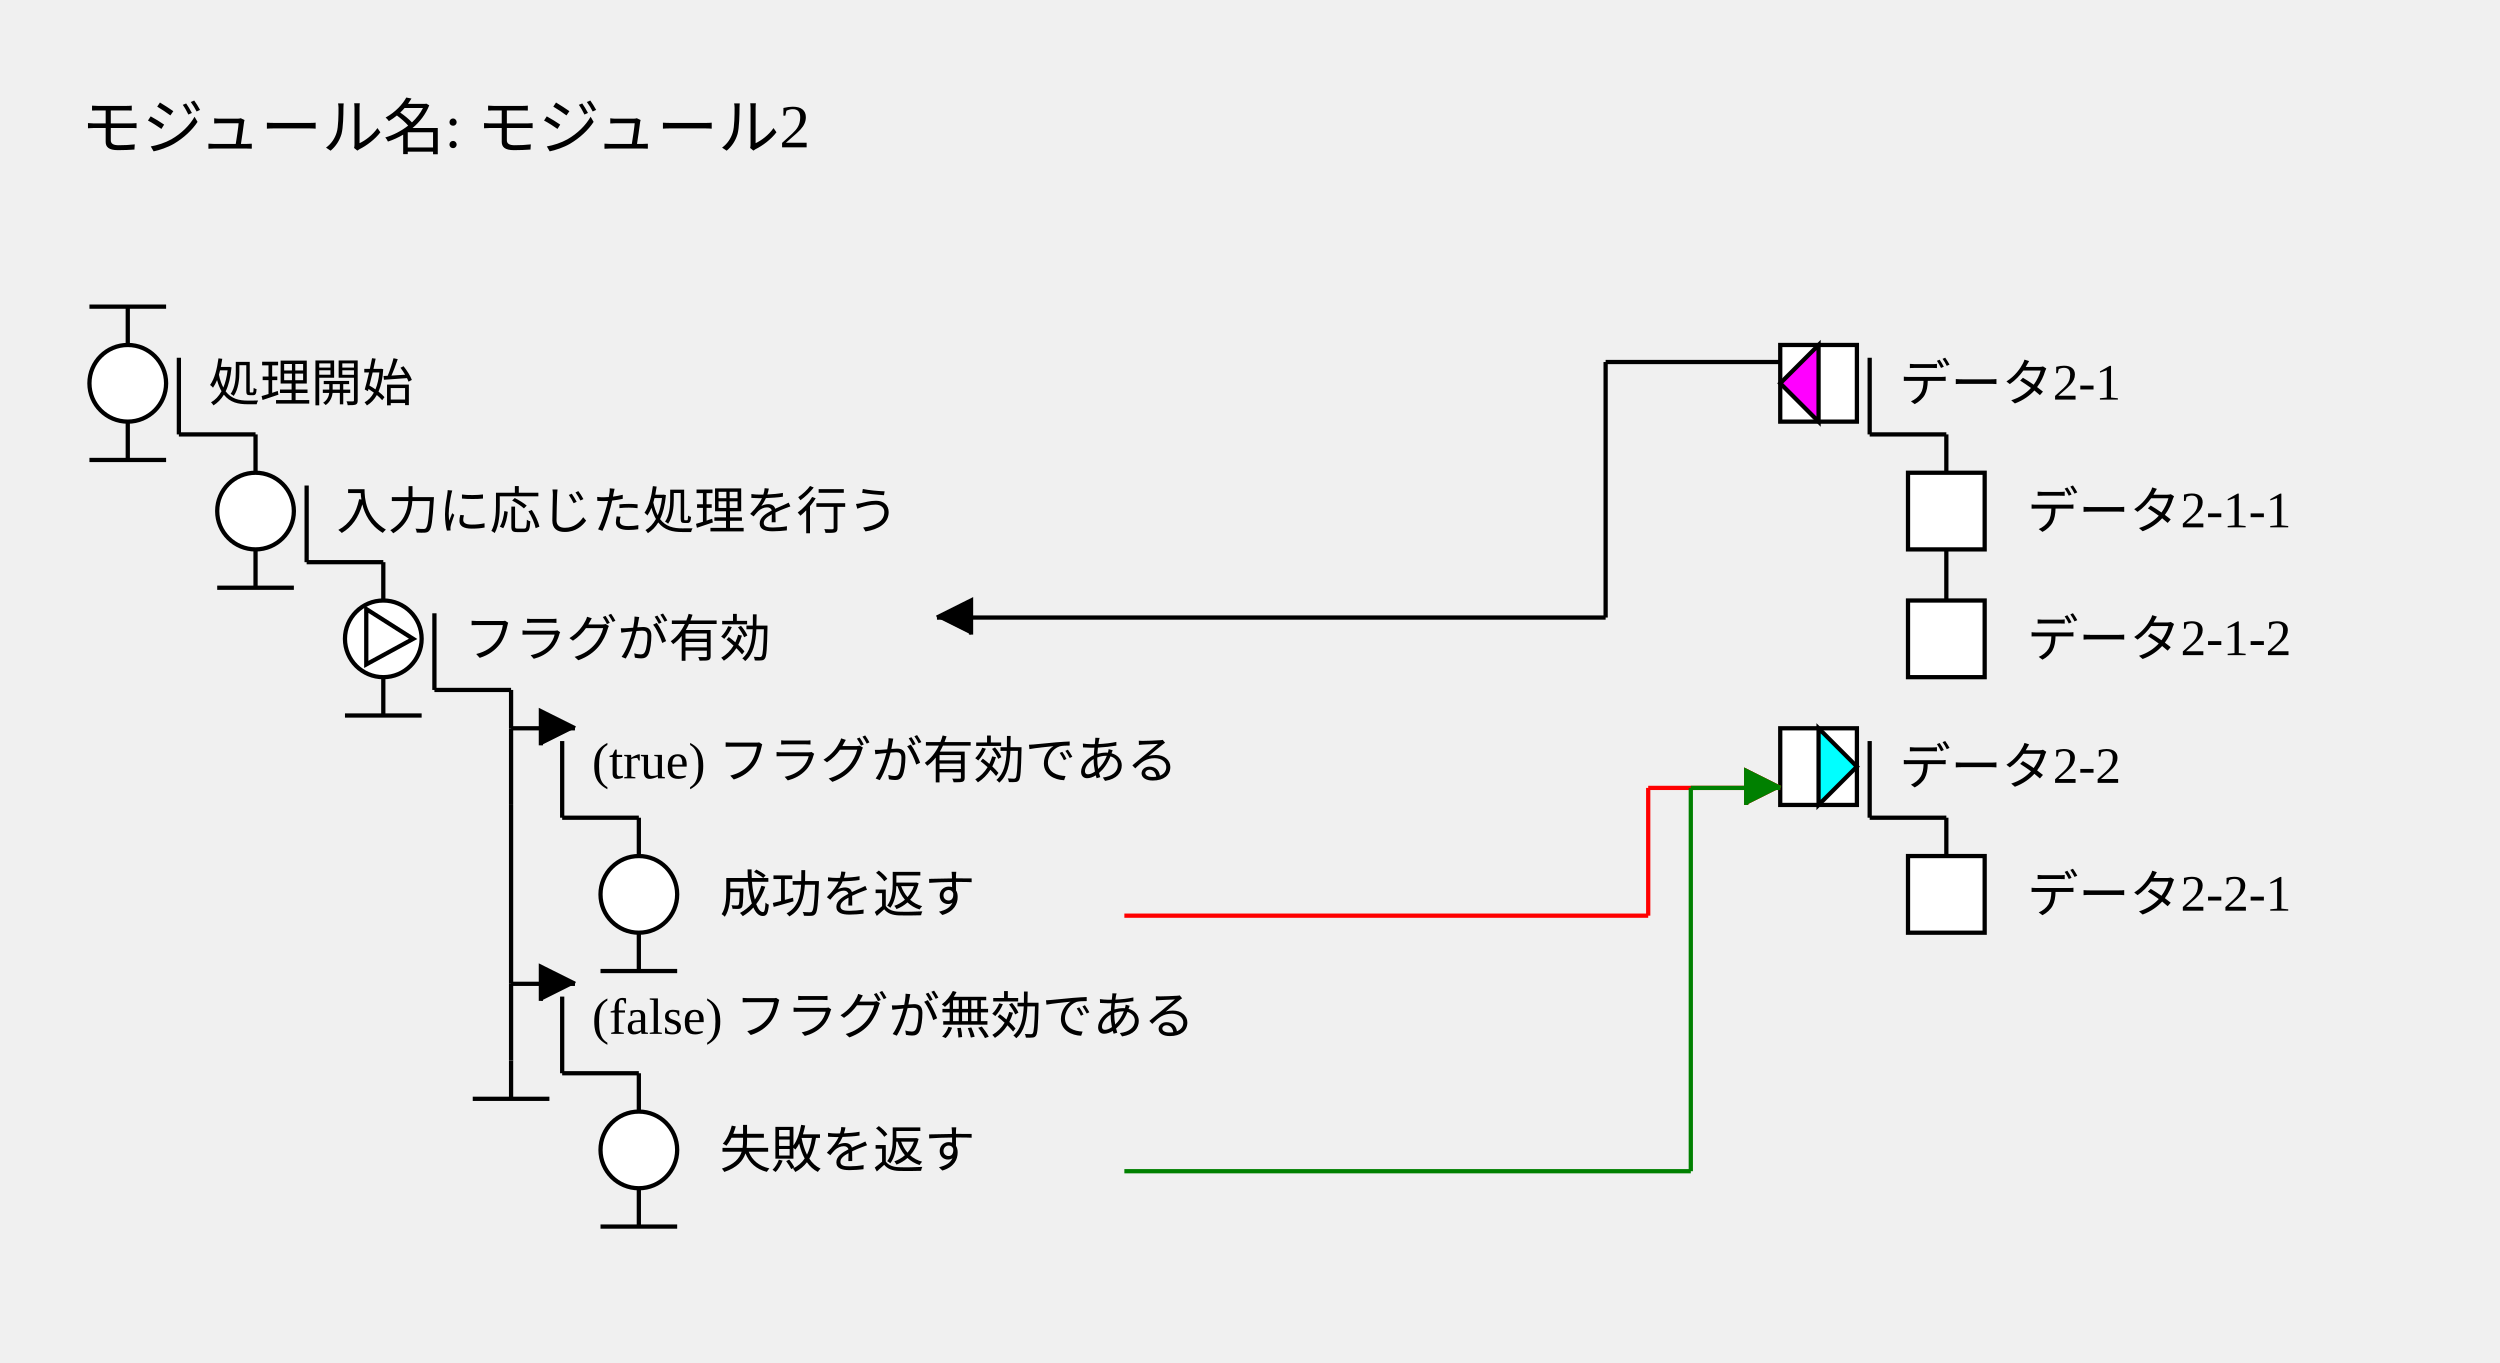
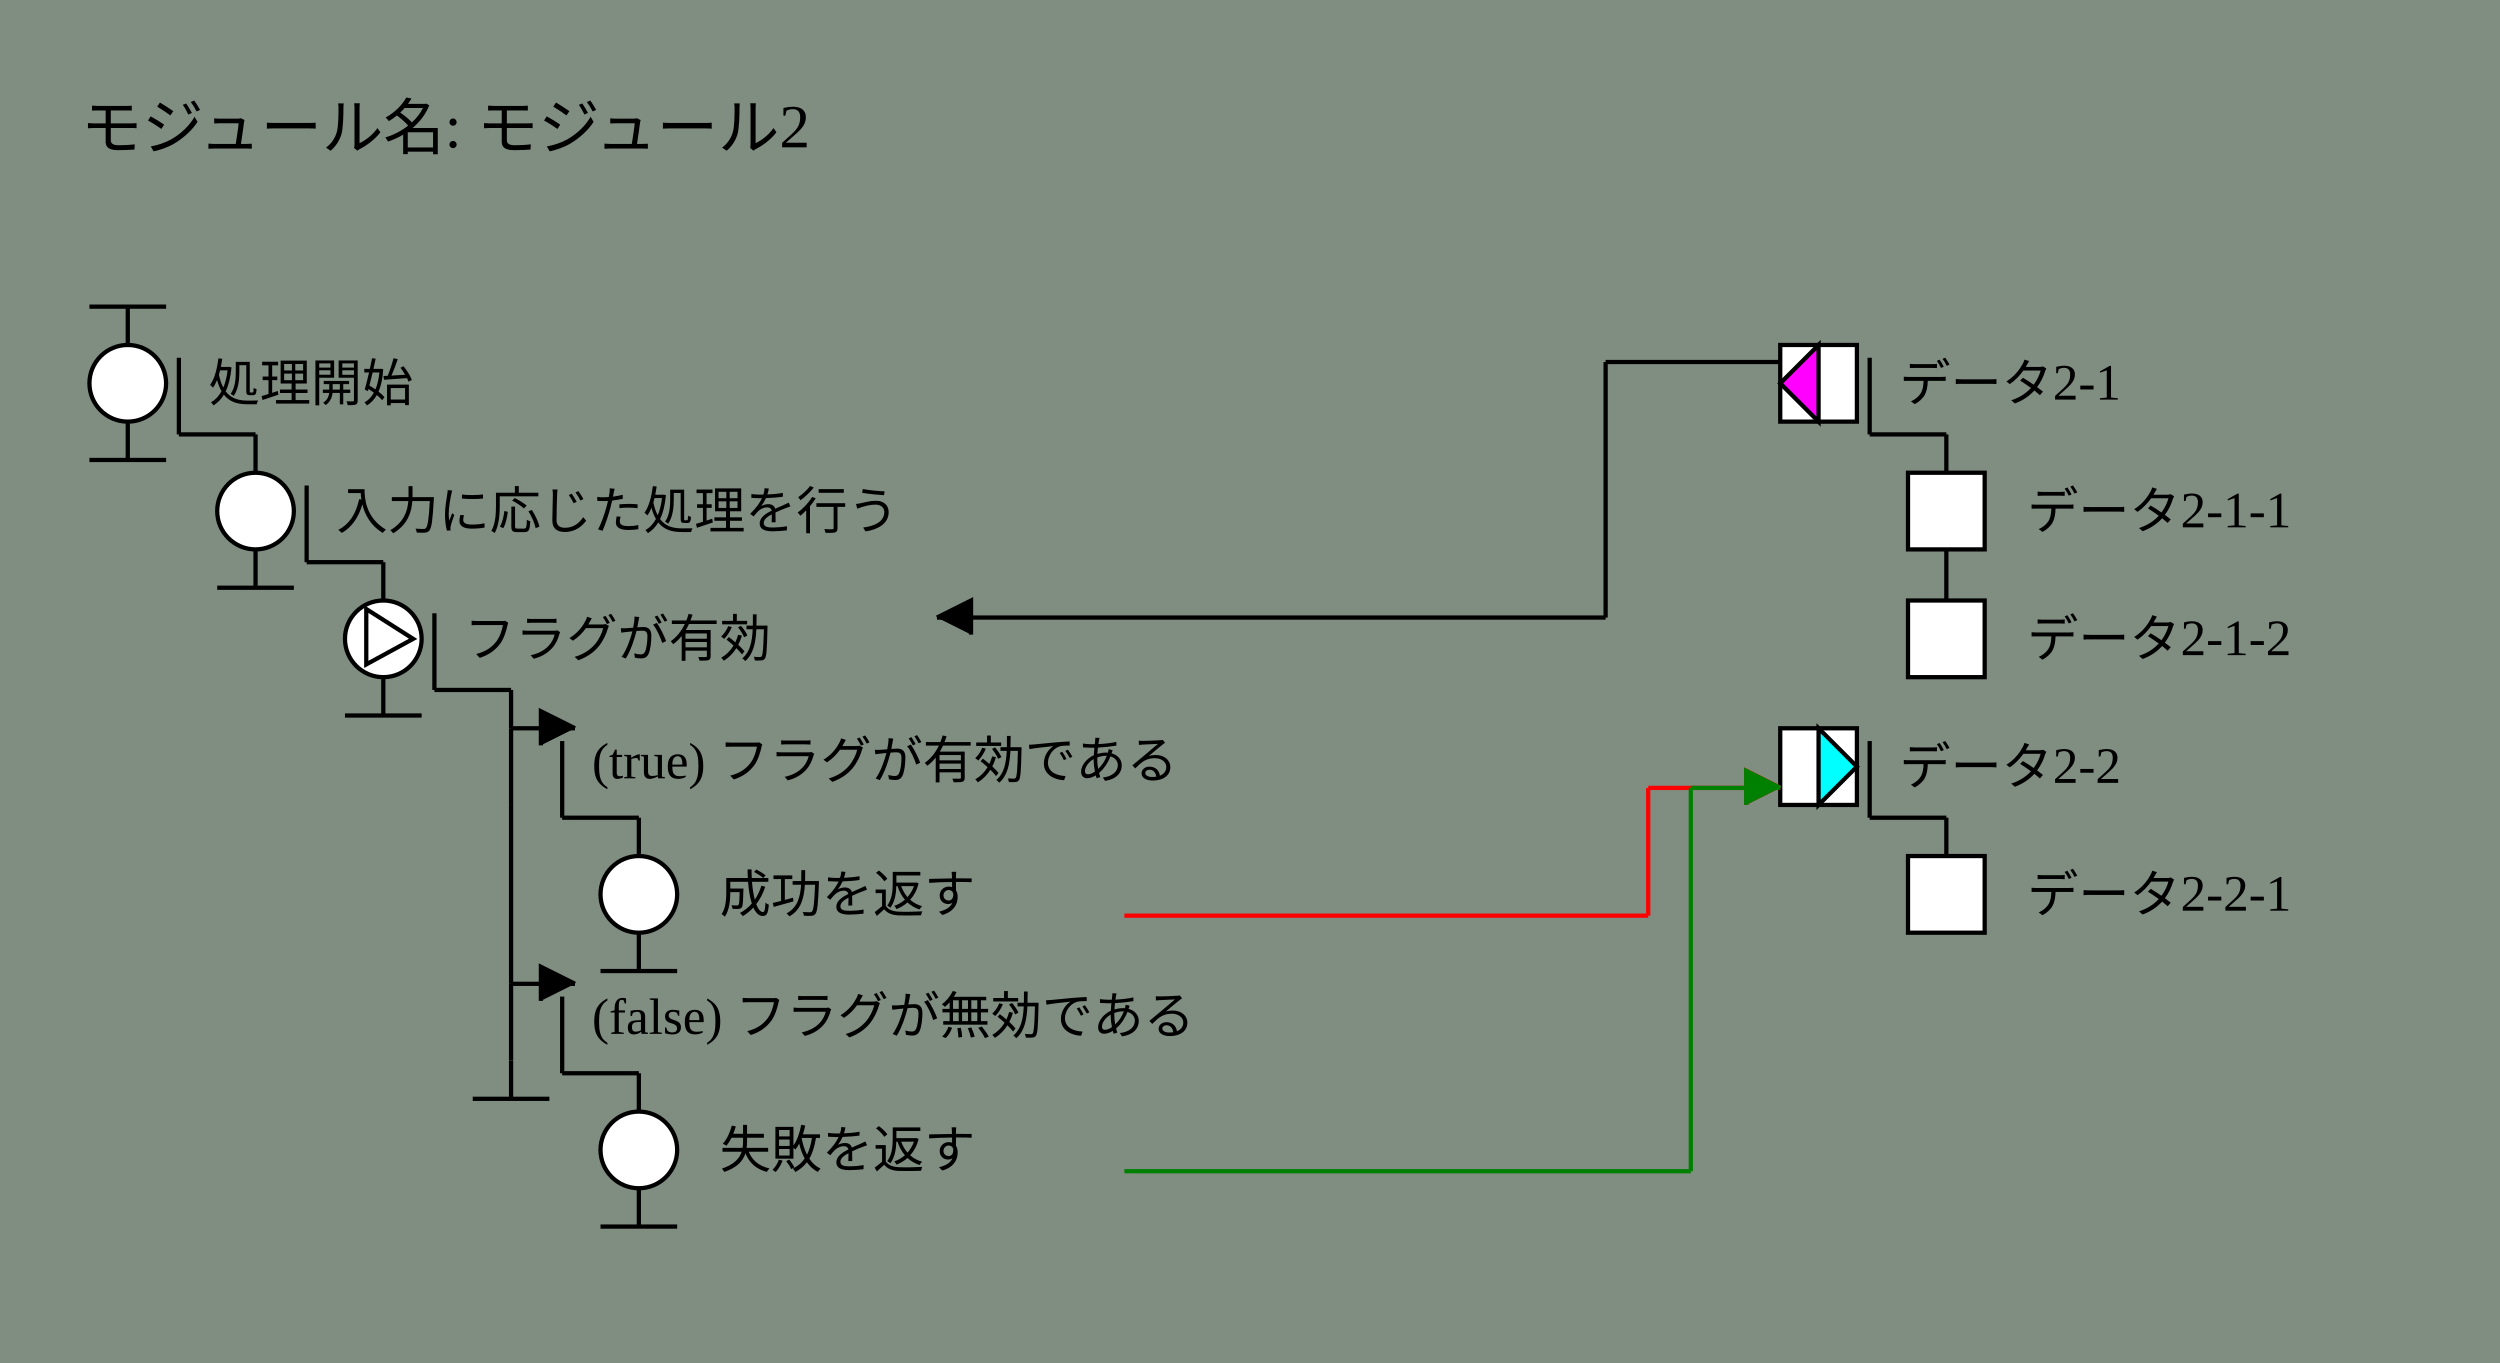
<svg xmlns="http://www.w3.org/2000/svg" width="587" height="320" style="background-color: #808d81">
+   <rect x="0" y="0" width="587" height="320" fill="#808d81" stroke="#808d81" />
  <text x="19" y="30" text-anchor="start" dominant-baseline="middle" font-size="120%" rotate="0">モジュール名: モジュール2</text>
  <circle cx="30" cy="90" r="9" fill="white" stroke="black" />
  <text x="49" y="90" text-anchor="start" dominant-baseline="middle" font-size="100%" rotate="0">処理開始</text>
  <line x1="30" y1="72" x2="30" y2="81" stroke="black" />
  <line x1="21" y1="72" x2="39" y2="72" stroke="black" />
  <line x1="30" y1="99" x2="30" y2="108" stroke="black" />
  <line x1="21" y1="108" x2="39" y2="108" stroke="black" />
  <circle cx="60" cy="120" r="9" fill="white" stroke="black" />
  <text x="79" y="120" text-anchor="start" dominant-baseline="middle" font-size="100%" rotate="0">入力に応じた処理を行う</text>
  <line x1="60" y1="129" x2="60" y2="138" stroke="black" />
  <line x1="51" y1="138" x2="69" y2="138" stroke="black" />
  <line x1="60" y1="102" x2="60" y2="111" stroke="black" />
  <line x1="42" y1="102" x2="60" y2="102" stroke="black" />
  <line x1="42" y1="84" x2="42" y2="102" stroke="black" />
  <circle cx="90" cy="150" r="9" fill="white" stroke="black" />
  <polygon points="97 150 86 156 86 143" fill="white" stroke="black" />
  <text x="109" y="150" text-anchor="start" dominant-baseline="middle" font-size="100%" rotate="0">フラグが有効</text>
  <line x1="90" y1="159" x2="90" y2="168" stroke="black" />
  <line x1="81" y1="168" x2="99" y2="168" stroke="black" />
  <line x1="90" y1="132" x2="90" y2="141" stroke="black" />
  <line x1="72" y1="132" x2="90" y2="132" stroke="black" />
  <line x1="72" y1="114" x2="72" y2="132" stroke="black" />
  <line x1="120" y1="171" x2="120" y2="189" stroke="black" />
  <line x1="120" y1="171" x2="135" y2="171" stroke="black" />
  <path d="M 135 171 L 127 167 L 127 175" stroke="black" fill="black" />
  <text x="139" y="180" text-anchor="start" dominant-baseline="middle" font-size="100%" rotate="0">(true) フラグが有効である</text>
  <line x1="120" y1="162" x2="120" y2="171" stroke="black" />
  <line x1="102" y1="162" x2="120" y2="162" stroke="black" />
  <line x1="102" y1="144" x2="102" y2="162" stroke="black" />
  <circle cx="150" cy="210" r="9" fill="white" stroke="black" />
  <text x="169" y="210" text-anchor="start" dominant-baseline="middle" font-size="100%" rotate="0">成功を返す</text>
  <line x1="150" y1="219" x2="150" y2="228" stroke="black" />
  <line x1="141" y1="228" x2="159" y2="228" stroke="black" />
  <line x1="150" y1="192" x2="150" y2="201" stroke="black" />
  <line x1="132" y1="192" x2="150" y2="192" stroke="black" />
  <line x1="132" y1="174" x2="132" y2="192" stroke="black" />
  <line x1="120" y1="231" x2="120" y2="249" stroke="black" />
  <line x1="120" y1="231" x2="135" y2="231" stroke="black" />
  <path d="M 135 231 L 127 227 L 127 235" stroke="black" fill="black" />
  <text x="139" y="240" text-anchor="start" dominant-baseline="middle" font-size="100%" rotate="0">(false) フラグが無効である</text>
  <line x1="120" y1="189" x2="120" y2="231" stroke="black" />
  <line x1="120" y1="249" x2="120" y2="258" stroke="black" />
  <line x1="111" y1="258" x2="129" y2="258" stroke="black" />
  <circle cx="150" cy="270" r="9" fill="white" stroke="black" />
  <text x="169" y="270" text-anchor="start" dominant-baseline="middle" font-size="100%" rotate="0">失敗を返す</text>
  <line x1="150" y1="279" x2="150" y2="288" stroke="black" />
  <line x1="141" y1="288" x2="159" y2="288" stroke="black" />
  <line x1="150" y1="252" x2="150" y2="261" stroke="black" />
  <line x1="132" y1="252" x2="150" y2="252" stroke="black" />
  <line x1="132" y1="234" x2="132" y2="252" stroke="black" />
  <line x1="220" y1="145" x2="377" y2="145" stroke="black" />
  <path d="M 220 145 L 228 141 L 228 149" stroke="black" fill="black" />
  <line x1="264" y1="215" x2="387" y2="215" stroke="red" />
  <line x1="264" y1="275" x2="397" y2="275" stroke="green" />
  <rect x="418" y="81" width="18" height="18" fill="white" stroke="black" />
  <text x="446" y="90" text-anchor="start" dominant-baseline="middle" font-size="100%" rotate="0">データ2-1</text>
  <rect x="448" y="111" width="18" height="18" fill="white" stroke="black" />
  <text x="476" y="120" text-anchor="start" dominant-baseline="middle" font-size="100%" rotate="0">データ2-1-1</text>
  <line x1="457" y1="102" x2="457" y2="111" stroke="black" />
  <line x1="439" y1="102" x2="457" y2="102" stroke="black" />
  <line x1="439" y1="84" x2="439" y2="102" stroke="black" />
  <rect x="448" y="141" width="18" height="18" fill="white" stroke="black" />
  <text x="476" y="150" text-anchor="start" dominant-baseline="middle" font-size="100%" rotate="0">データ2-1-2</text>
  <line x1="457" y1="129" x2="457" y2="141" stroke="black" />
  <rect x="418" y="171" width="18" height="18" fill="white" stroke="black" />
  <text x="446" y="180" text-anchor="start" dominant-baseline="middle" font-size="100%" rotate="0">データ2-2</text>
  <rect x="448" y="201" width="18" height="18" fill="white" stroke="black" />
  <text x="476" y="210" text-anchor="start" dominant-baseline="middle" font-size="100%" rotate="0">データ2-2-1</text>
  <line x1="457" y1="192" x2="457" y2="201" stroke="black" />
  <line x1="439" y1="192" x2="457" y2="192" stroke="black" />
  <line x1="439" y1="174" x2="439" y2="192" stroke="black" />
  <path d="M 418 90 L 427 81 L 427 99 Z" stroke="black" fill="fuchsia" />
  <line x1="377" y1="85" x2="418" y2="85" stroke="black" />
  <path d="M 436 180 L 427 171 L 427 189 Z" stroke="black" fill="aqua" />
  <line x1="387" y1="185" x2="418" y2="185" stroke="red" />
  <path d="M 418 185 L 410 181 L 410 189" stroke="red" fill="red" />
  <line x1="397" y1="185" x2="418" y2="185" stroke="green" />
  <path d="M 418 185 L 410 181 L 410 189" stroke="green" fill="green" />
  <line x1="377" y1="85" x2="377" y2="145" stroke="black" />
  <line x1="387" y1="185" x2="387" y2="215" stroke="red" />
  <line x1="397" y1="185" x2="397" y2="275" stroke="green" />
</svg>
